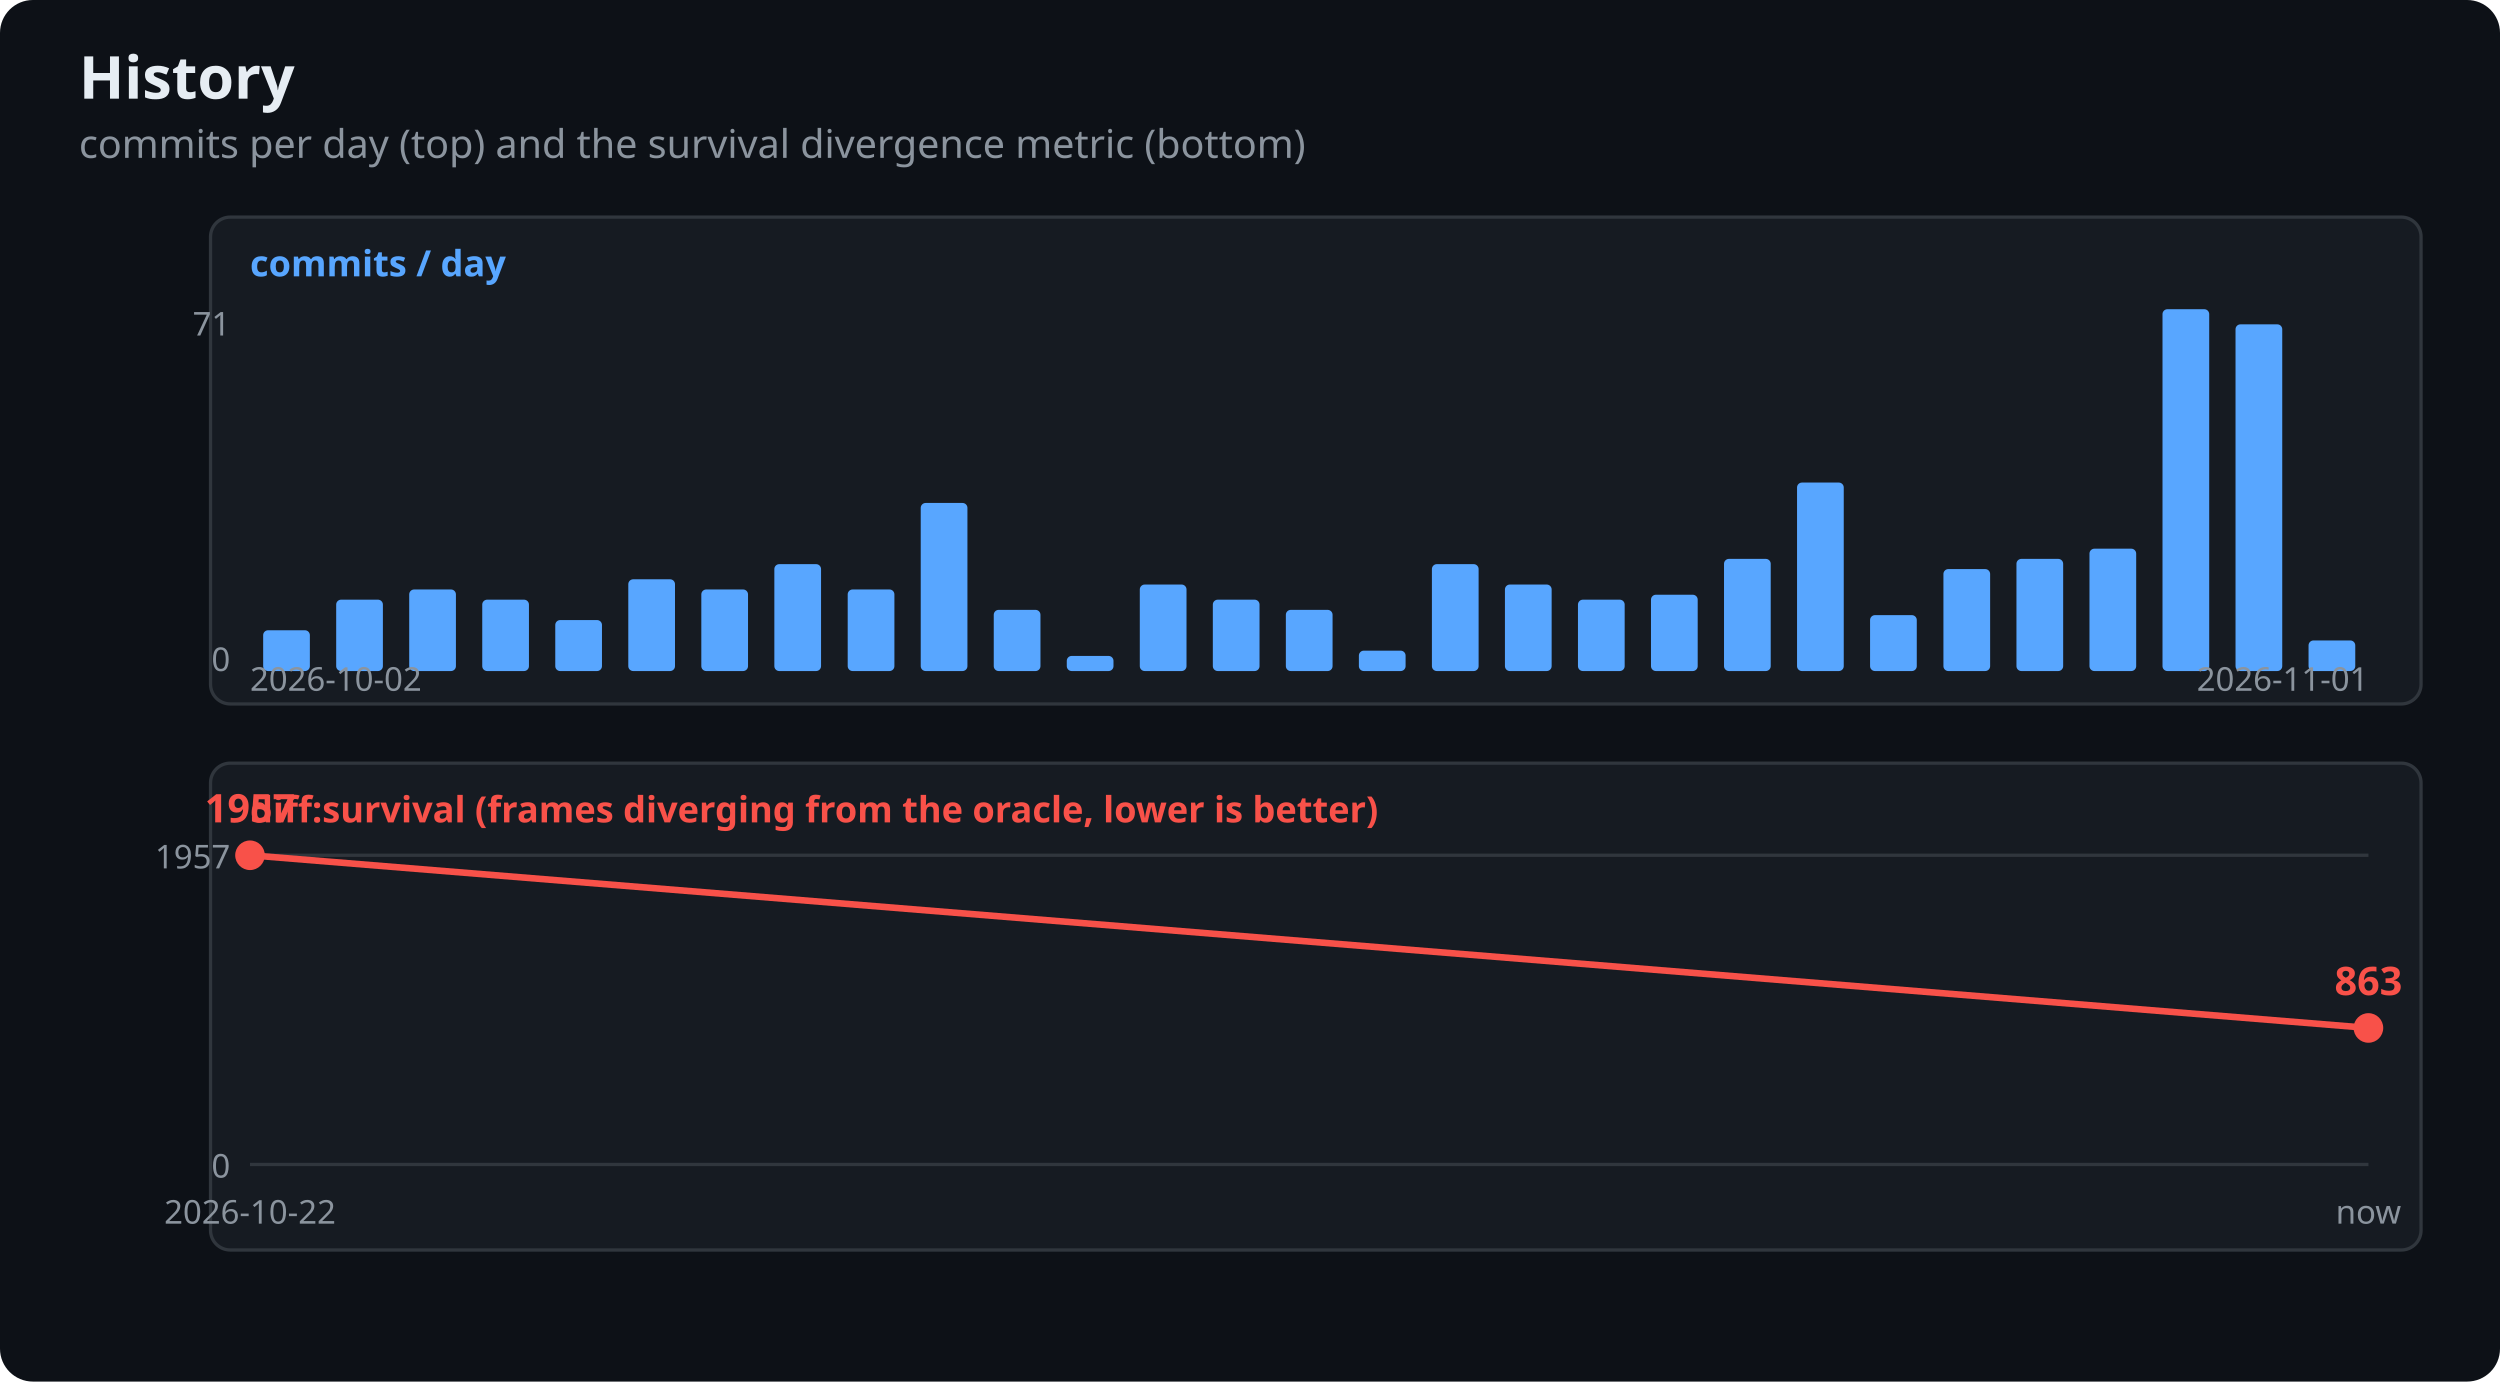
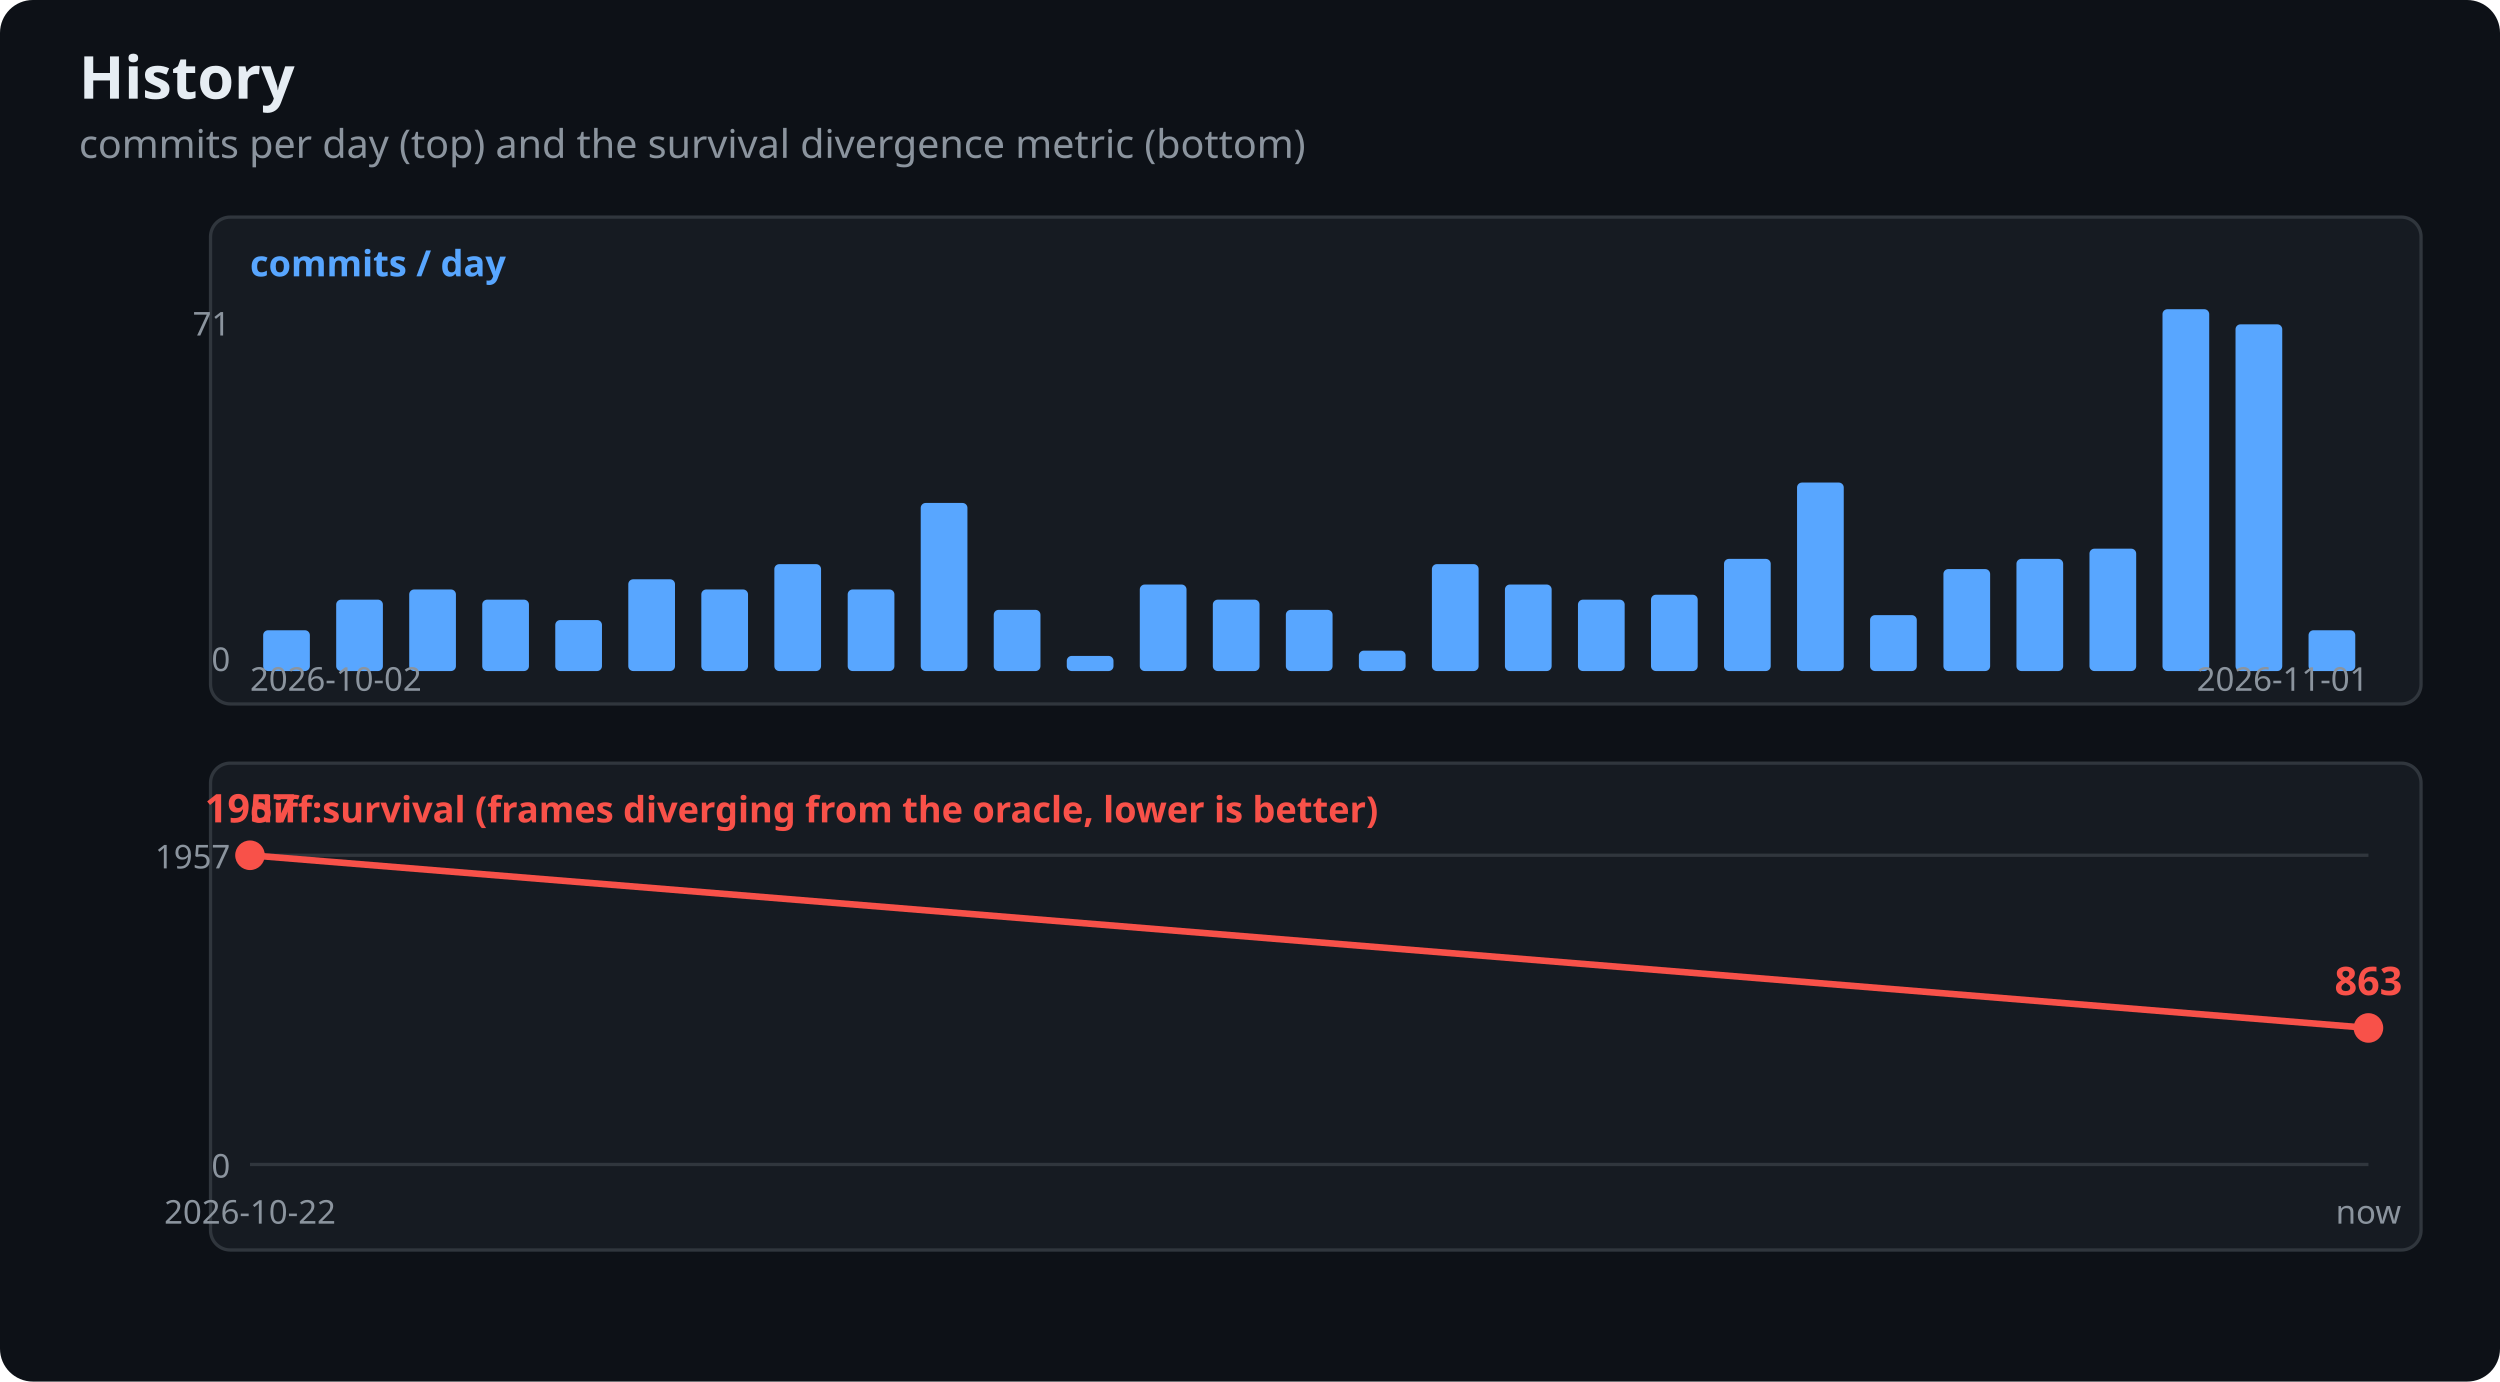
<svg xmlns="http://www.w3.org/2000/svg" width="760" height="420" viewBox="0 0 760 420" font-family="Segoe UI,Ubuntu,sans-serif">
  <rect width="760" height="420" rx="10" fill="#0d1117" />
  <text x="24" y="30" fill="#e6edf3" font-size="18" font-weight="600">History</text>
  <text x="24" y="48" fill="#8b949e" font-size="12">commits per day (top) and the survival divergence metric (bottom)</text>
  <rect x="64" y="66" width="672" height="148" fill="#161b22" stroke="#30363d" rx="6" />
  <text x="76" y="84" fill="#58a6ff" font-size="11" font-weight="600">commits / day</text>
  <rect x="80.0" y="191.6" width="14.2" height="12.4" fill="#58a6ff" rx="1.5" />
  <rect x="102.2" y="182.3" width="14.2" height="21.7" fill="#58a6ff" rx="1.5" />
  <rect x="124.4" y="179.2" width="14.2" height="24.8" fill="#58a6ff" rx="1.5" />
  <rect x="146.6" y="182.3" width="14.2" height="21.7" fill="#58a6ff" rx="1.5" />
  <rect x="168.8" y="188.5" width="14.2" height="15.5" fill="#58a6ff" rx="1.5" />
  <rect x="191.0" y="176.1" width="14.2" height="27.9" fill="#58a6ff" rx="1.5" />
  <rect x="213.2" y="179.2" width="14.2" height="24.8" fill="#58a6ff" rx="1.5" />
  <rect x="235.4" y="171.5" width="14.2" height="32.5" fill="#58a6ff" rx="1.5" />
  <rect x="257.7" y="179.2" width="14.2" height="24.8" fill="#58a6ff" rx="1.5" />
  <rect x="279.9" y="152.9" width="14.2" height="51.1" fill="#58a6ff" rx="1.5" />
  <rect x="302.1" y="185.4" width="14.2" height="18.6" fill="#58a6ff" rx="1.5" />
  <rect x="324.3" y="199.4" width="14.2" height="4.6" fill="#58a6ff" rx="1.5" />
  <rect x="346.5" y="177.7" width="14.2" height="26.3" fill="#58a6ff" rx="1.5" />
  <rect x="368.7" y="182.3" width="14.2" height="21.7" fill="#58a6ff" rx="1.5" />
  <rect x="390.9" y="185.4" width="14.2" height="18.6" fill="#58a6ff" rx="1.5" />
  <rect x="413.1" y="197.8" width="14.2" height="6.2" fill="#58a6ff" rx="1.5" />
  <rect x="435.3" y="171.5" width="14.2" height="32.5" fill="#58a6ff" rx="1.5" />
  <rect x="457.5" y="177.7" width="14.2" height="26.3" fill="#58a6ff" rx="1.5" />
  <rect x="479.7" y="182.3" width="14.2" height="21.7" fill="#58a6ff" rx="1.5" />
  <rect x="501.9" y="180.8" width="14.2" height="23.2" fill="#58a6ff" rx="1.5" />
  <rect x="524.1" y="169.9" width="14.2" height="34.1" fill="#58a6ff" rx="1.5" />
  <rect x="546.3" y="146.7" width="14.2" height="57.3" fill="#58a6ff" rx="1.5" />
  <rect x="568.5" y="187.0" width="14.2" height="17.0" fill="#58a6ff" rx="1.5" />
  <rect x="590.8" y="173.0" width="14.2" height="31.0" fill="#58a6ff" rx="1.5" />
  <rect x="613.0" y="169.9" width="14.2" height="34.1" fill="#58a6ff" rx="1.5" />
  <rect x="635.2" y="166.8" width="14.2" height="37.2" fill="#58a6ff" rx="1.5" />
  <rect x="657.4" y="94.0" width="14.2" height="110.0" fill="#58a6ff" rx="1.5" />
  <rect x="679.6" y="98.6" width="14.2" height="105.4" fill="#58a6ff" rx="1.5" />
-   <rect x="701.8" y="194.7" width="14.2" height="9.3" fill="#58a6ff" rx="1.5" />
+   <rect x="701.8" y="191.6" width="14.2" height="12.4" fill="#58a6ff" rx="1.5" />
  <text x="70" y="102" fill="#8b949e" font-size="10" text-anchor="end">71</text>
  <text x="70" y="204" fill="#8b949e" font-size="10" text-anchor="end">0</text>
  <text x="76" y="210" fill="#8b949e" font-size="10">2026-10-02</text>
  <text x="720" y="210" fill="#8b949e" font-size="10" text-anchor="end">2026-11-01</text>
  <rect x="64" y="232" width="672" height="148" fill="#161b22" stroke="#30363d" rx="6" />
  <text x="76" y="250" fill="#f85149" font-size="11" font-weight="600">diff:survival (frames diverging from the oracle, lower is better)</text>
  <line x1="76" y1="354.0" x2="720" y2="354.0" stroke="#30363d" stroke-width="1" />
  <text x="70" y="358.0" fill="#8b949e" font-size="10" text-anchor="end">0</text>
  <line x1="76" y1="260.0" x2="720" y2="260.0" stroke="#30363d" stroke-width="1" />
  <text x="70" y="264.0" fill="#8b949e" font-size="10" text-anchor="end">1957</text>
  <circle cx="76.0" cy="260.0" r="4.5" fill="#f85149" />
  <text x="76.0" y="250.0" fill="#f85149" font-size="12" font-weight="600" text-anchor="middle">1957</text>
  <text x="76.0" y="372" fill="#8b949e" font-size="10" text-anchor="middle">2026-10-22</text>
  <circle cx="720.0" cy="312.5" r="4.5" fill="#f85149" />
  <text x="720.0" y="302.5" fill="#f85149" font-size="12" font-weight="600" text-anchor="middle">863</text>
  <text x="720.0" y="372" fill="#8b949e" font-size="10" text-anchor="middle">now</text>
  <polyline points="76.0,260.0 720.0,312.5" fill="none" stroke="#f85149" stroke-width="2" />
</svg>
